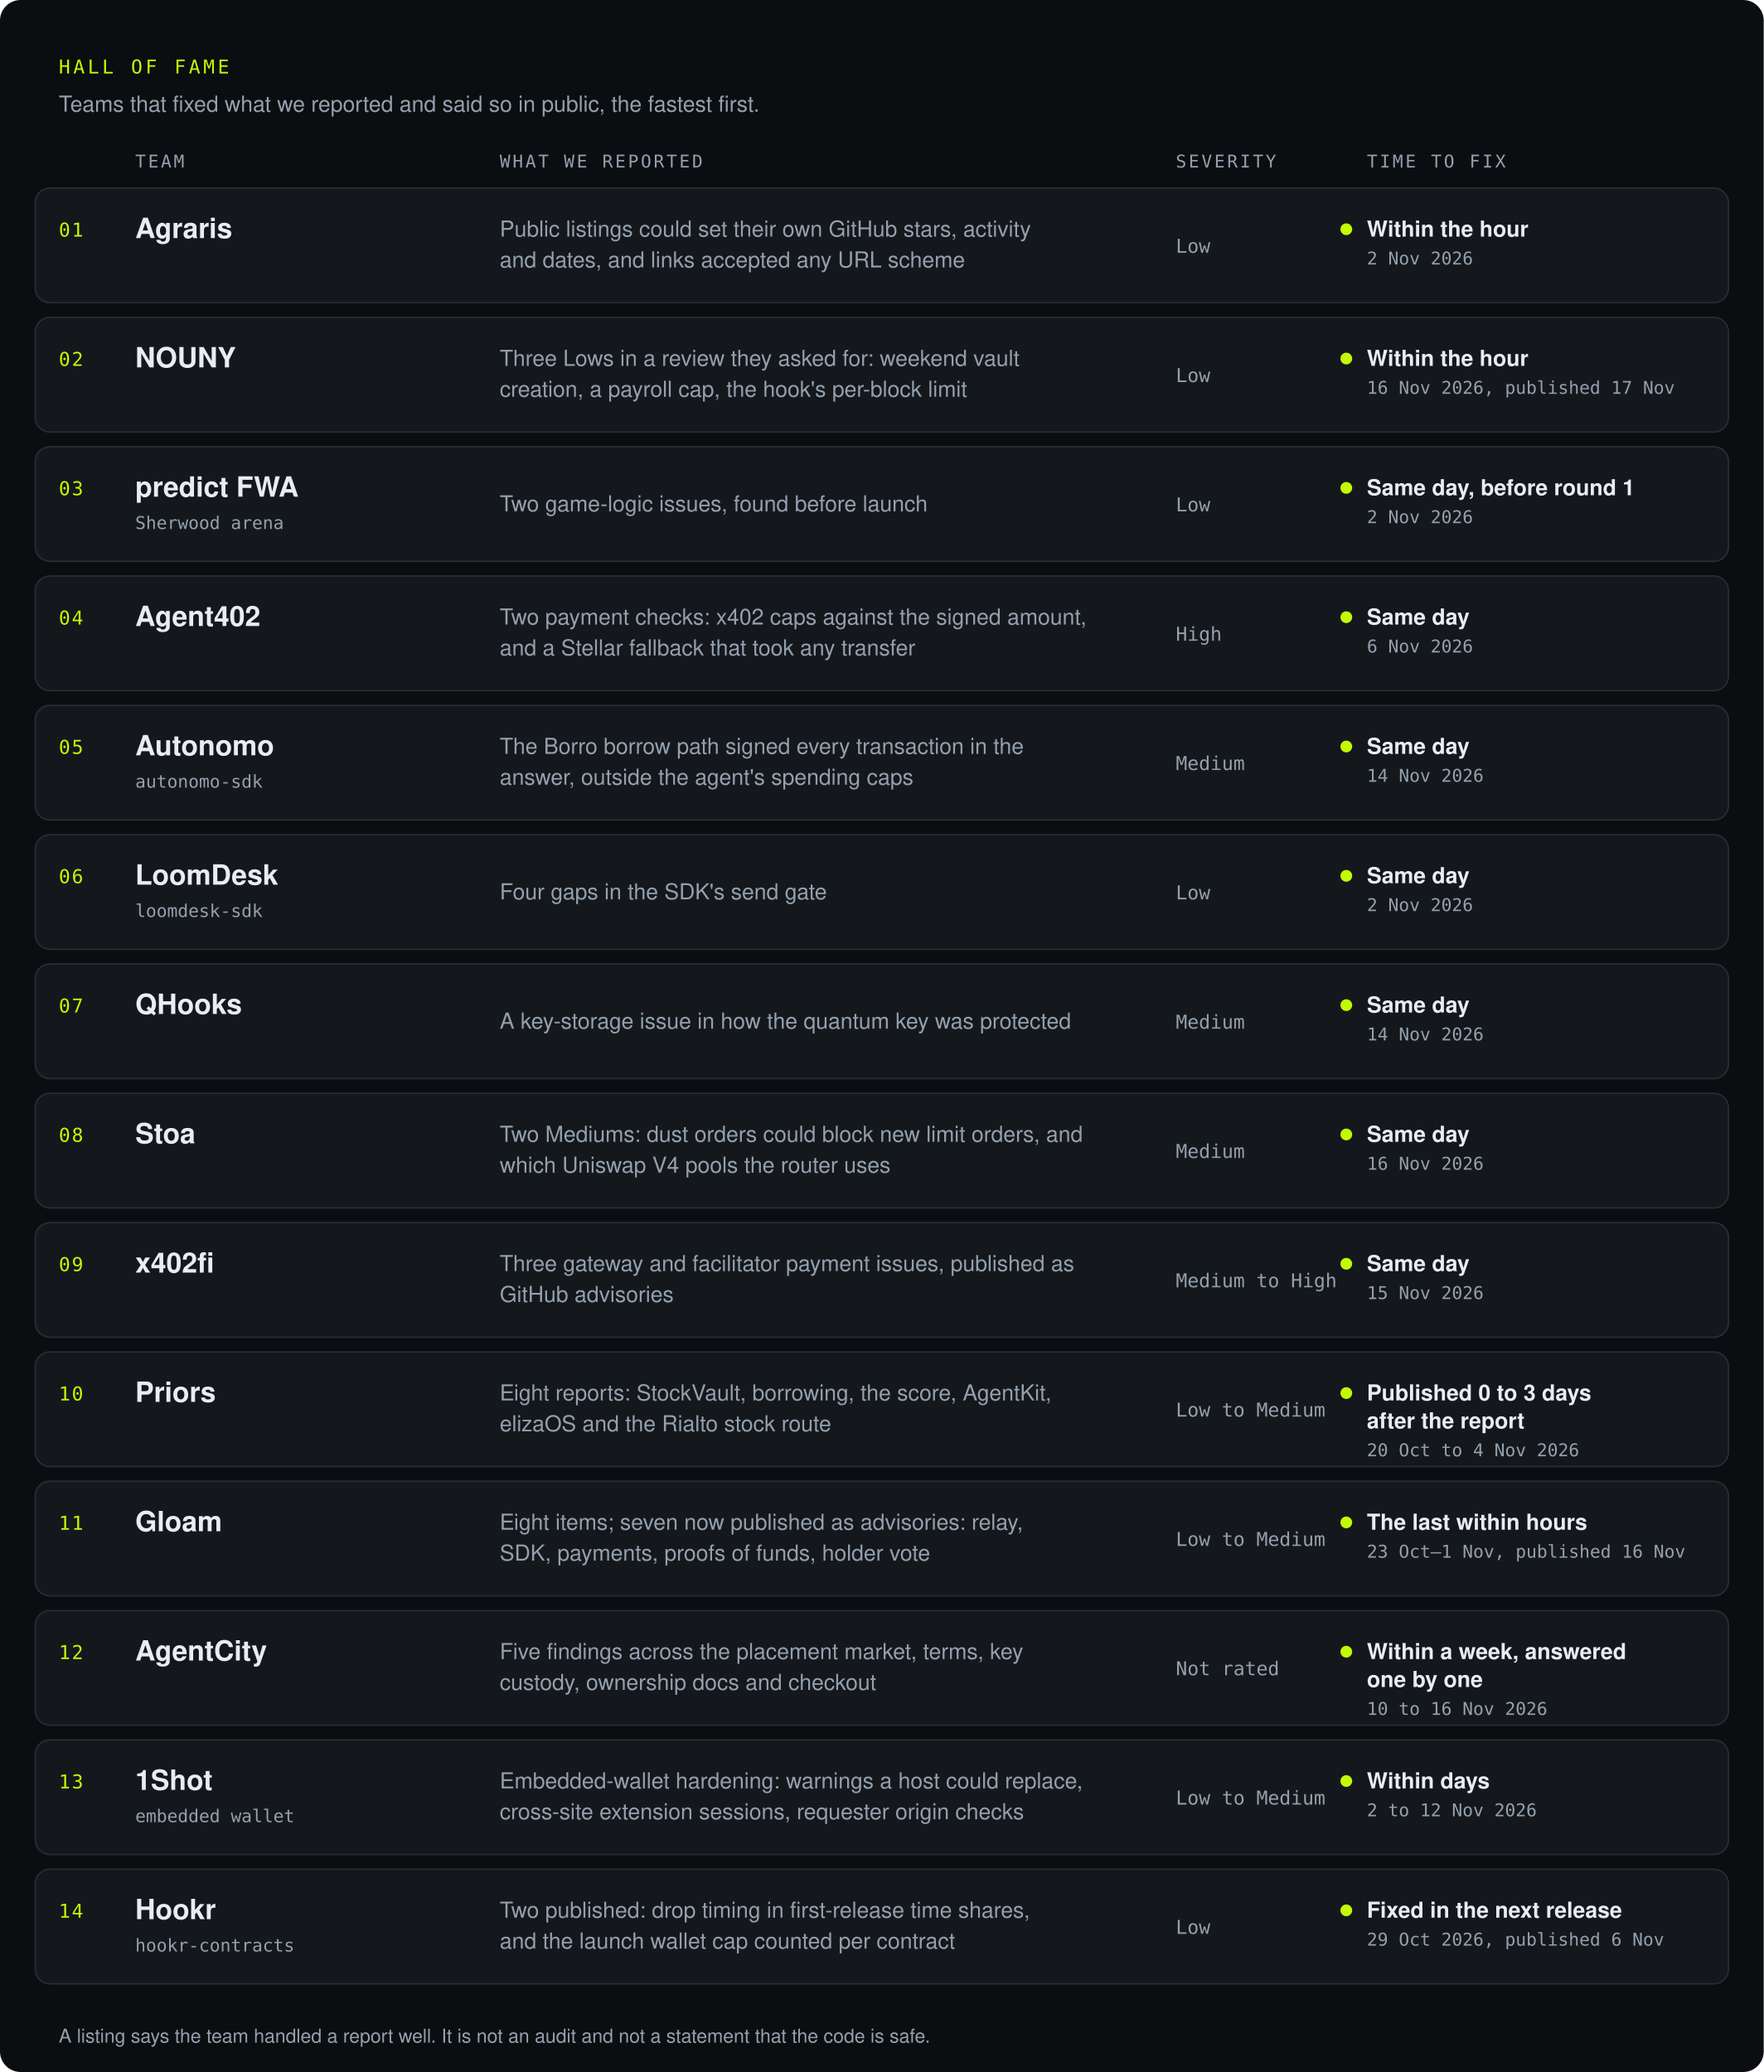
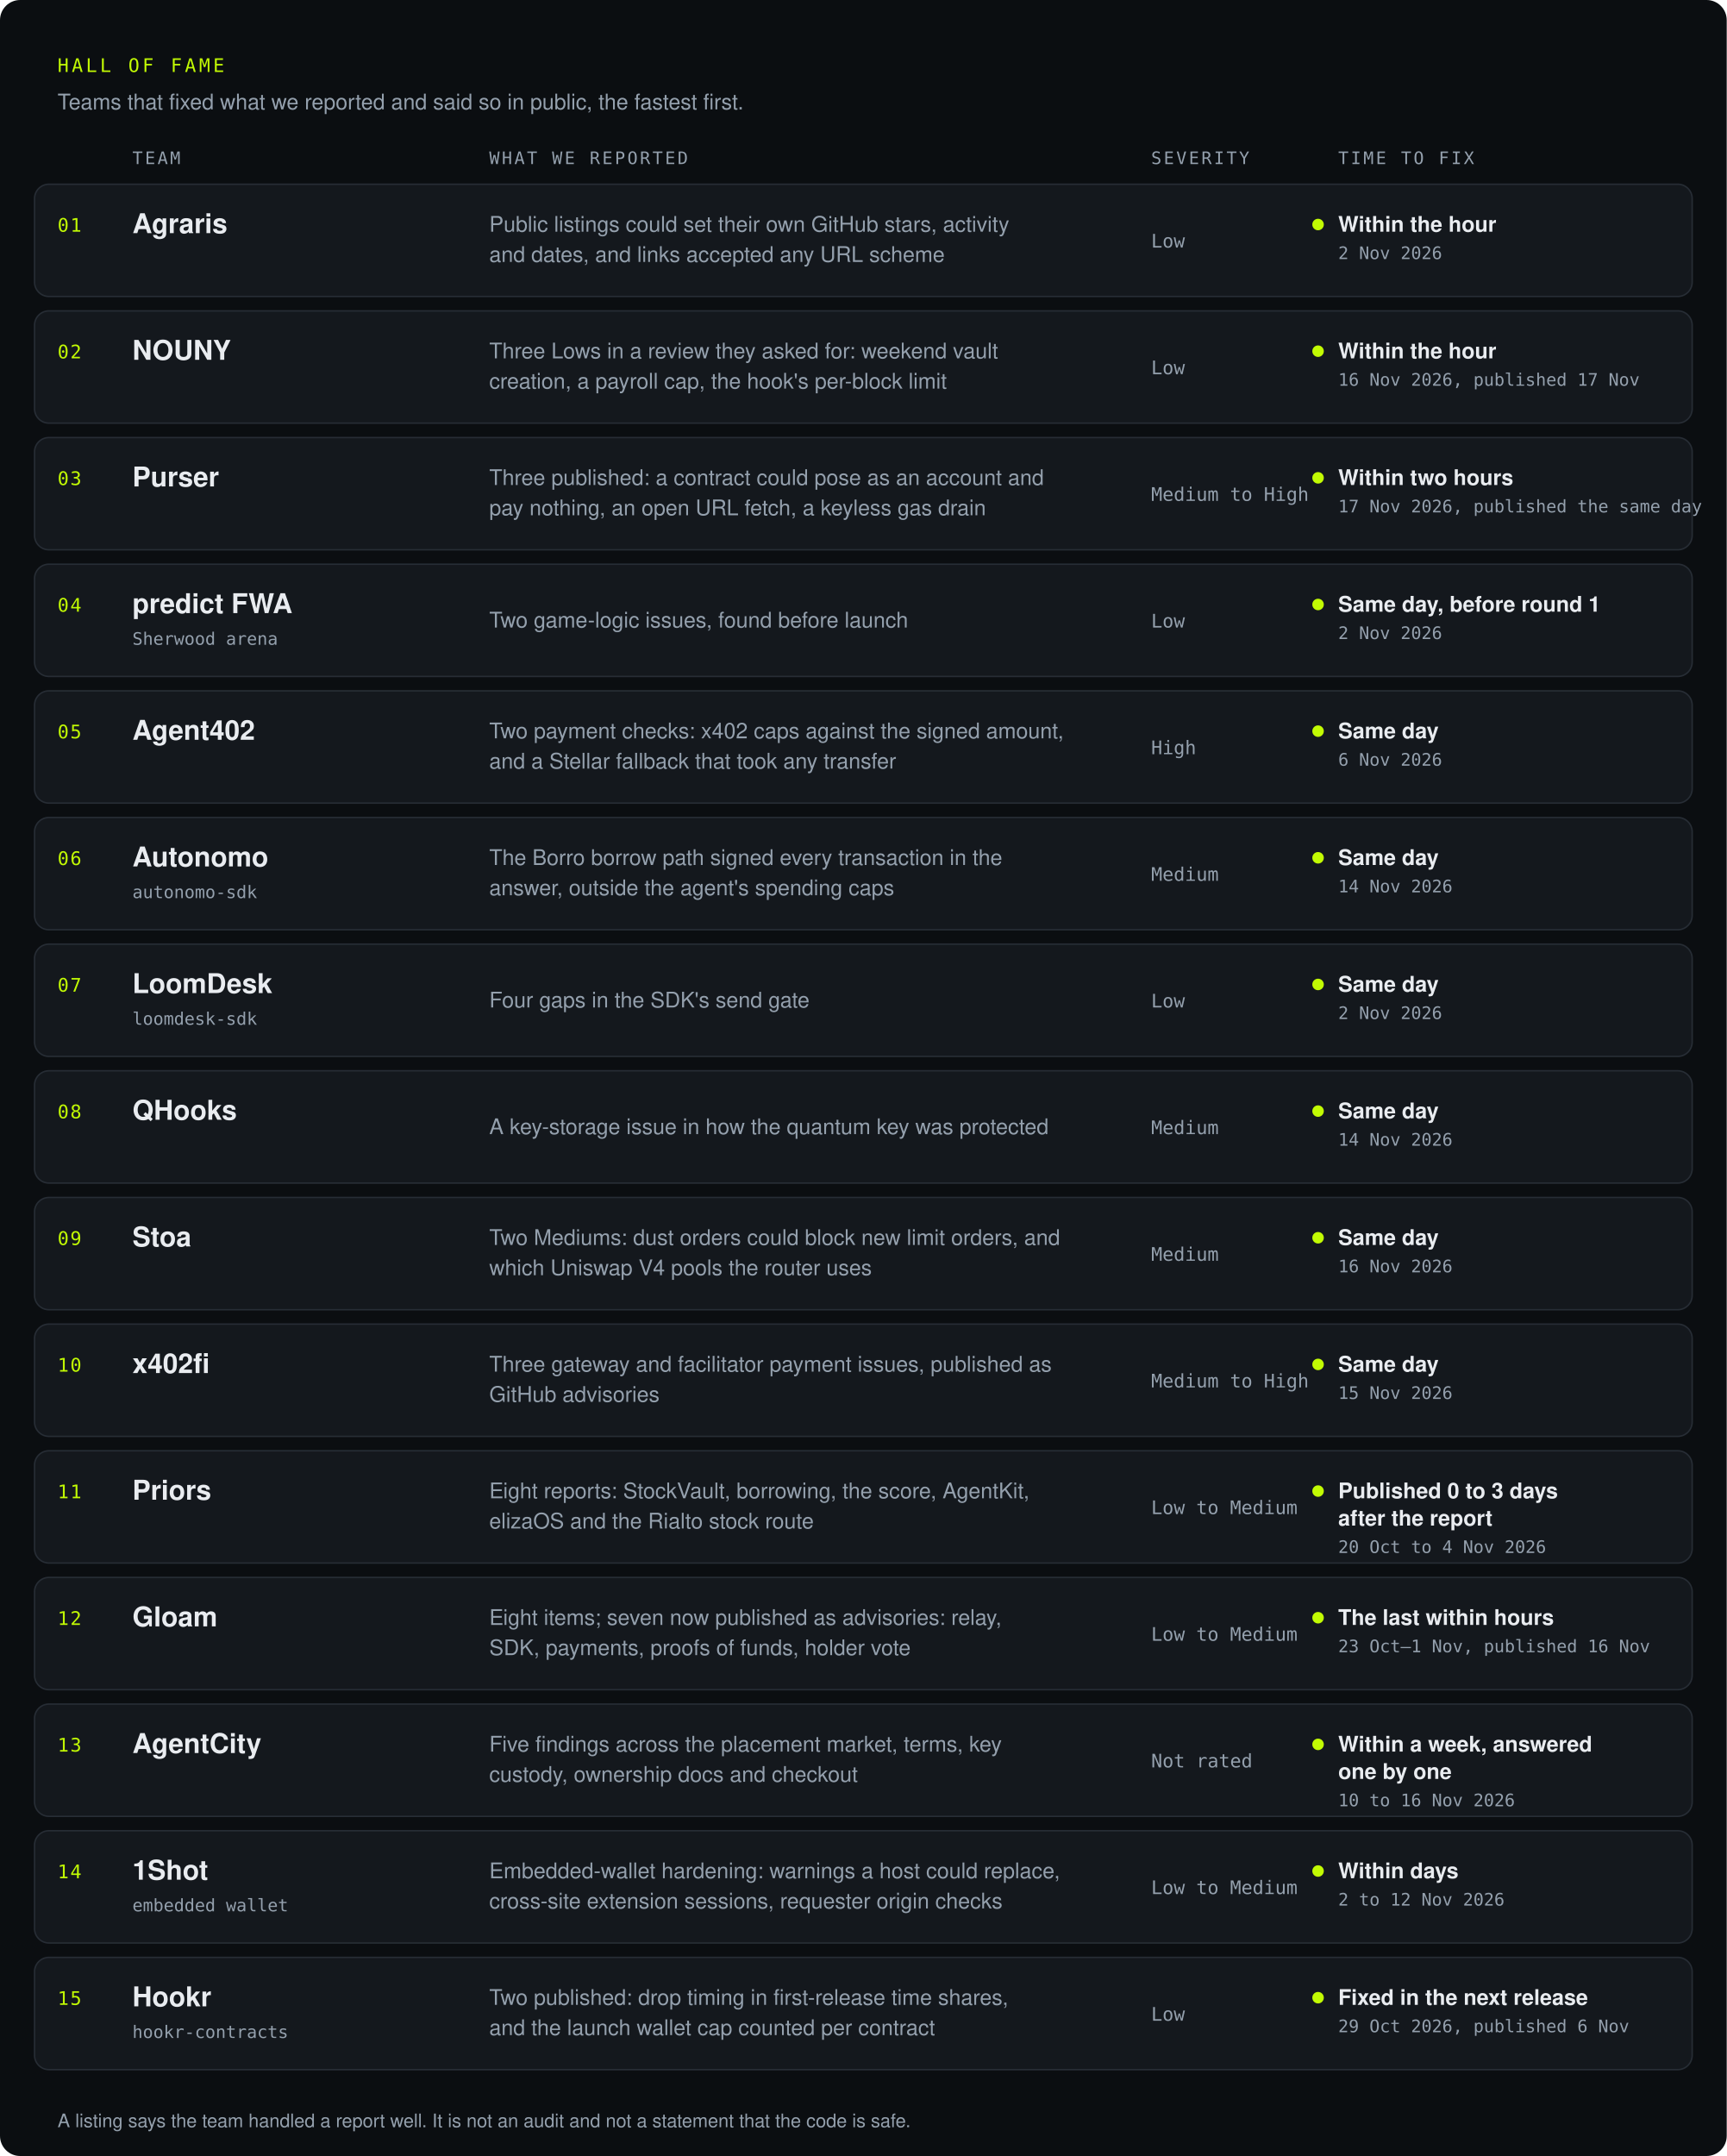
- <svg xmlns="http://www.w3.org/2000/svg" width="1200" height="1410" viewBox="0 0 1200 1410" role="img" aria-label="Hall of fame: Agraris, within the hour; NOUNY, within the hour; predict FWA, same day, before round 1; Agent402, same day; Autonomo, same day; LoomDesk, same day; QHooks, same day; Stoa, same day; x402fi, same day; Priors, published 0 to 3 days after the report; Gloam, the last within hours; AgentCity, within a week, answered one by one; 1Shot, within days; Hookr, fixed in the next release">
+ <svg xmlns="http://www.w3.org/2000/svg" width="1200" height="1498" viewBox="0 0 1200 1498" role="img" aria-label="Hall of fame: Agraris, within the hour; NOUNY, within the hour; Purser, within two hours; predict FWA, same day, before round 1; Agent402, same day; Autonomo, same day; LoomDesk, same day; QHooks, same day; Stoa, same day; x402fi, same day; Priors, published 0 to 3 days after the report; Gloam, the last within hours; AgentCity, within a week, answered one by one; 1Shot, within days; Hookr, fixed in the next release">
  <style>.p{animation:pulse 3.5s ease-in-out infinite}@keyframes pulse{50%{opacity:.35}}@media (prefers-reduced-motion: reduce){*{animation:none!important}}</style>
-   <rect width="1200" height="1410" rx="14" fill="#0B0E11" />
+   <rect width="1200" height="1498" rx="14" fill="#0B0E11" />
  <text x="40" y="50" font-family="ui-monospace,SFMono-Regular,'SF Mono',Menlo,Consolas,monospace" font-size="13" letter-spacing="2" fill="#C2FB03">HALL OF FAME</text>
  <text x="40" y="76" font-family="-apple-system,BlinkMacSystemFont,'Segoe UI',Helvetica,Arial,sans-serif" font-size="15" fill="#94A0AD">Teams that fixed what we reported and said so in public, the fastest first.</text>
  <text x="92" y="114" font-family="ui-monospace,SFMono-Regular,'SF Mono',Menlo,Consolas,monospace" font-size="12" letter-spacing="1.5" fill="#94A0AD">TEAM</text>
  <text x="340" y="114" font-family="ui-monospace,SFMono-Regular,'SF Mono',Menlo,Consolas,monospace" font-size="12" letter-spacing="1.5" fill="#94A0AD">WHAT WE REPORTED</text>
  <text x="800" y="114" font-family="ui-monospace,SFMono-Regular,'SF Mono',Menlo,Consolas,monospace" font-size="12" letter-spacing="1.5" fill="#94A0AD">SEVERITY</text>
  <text x="930" y="114" font-family="ui-monospace,SFMono-Regular,'SF Mono',Menlo,Consolas,monospace" font-size="12" letter-spacing="1.5" fill="#94A0AD">TIME TO FIX</text>
  <g>
    <rect x="24" y="128" width="1152" height="78" rx="10" fill="#14181D" stroke="#272D35" />
    <text x="40" y="161" font-family="ui-monospace,SFMono-Regular,'SF Mono',Menlo,Consolas,monospace" font-size="13" letter-spacing="1" fill="#C2FB03">01</text>
    <text x="92" y="162" font-family="-apple-system,BlinkMacSystemFont,'Segoe UI',Helvetica,Arial,sans-serif" font-size="19" font-weight="700" fill="#E9ECF0">Agraris</text>
    <text x="340" y="161" text-anchor="start" font-family="-apple-system,BlinkMacSystemFont,'Segoe UI',Helvetica,Arial,sans-serif" font-size="15" font-weight="400" fill="#94A0AD">Public listings could set their own GitHub stars, activity</text>
    <text x="340" y="182" text-anchor="start" font-family="-apple-system,BlinkMacSystemFont,'Segoe UI',Helvetica,Arial,sans-serif" font-size="15" font-weight="400" fill="#94A0AD">and dates, and links accepted any URL scheme</text>
    <text x="800" y="172" font-family="ui-monospace,SFMono-Regular,'SF Mono',Menlo,Consolas,monospace" font-size="13" fill="#94A0AD">Low</text>
    <circle class="p" style="animation-delay:-0.0s" cx="916" cy="156" r="4" fill="#C2FB03" />
    <text x="930" y="161" text-anchor="start" font-family="-apple-system,BlinkMacSystemFont,'Segoe UI',Helvetica,Arial,sans-serif" font-size="15" font-weight="600" fill="#E9ECF0">Within the hour</text>
    <text x="930" y="180" font-family="ui-monospace,SFMono-Regular,'SF Mono',Menlo,Consolas,monospace" font-size="12" fill="#94A0AD">2 Nov 2026</text>
  </g>
  <g>
    <rect x="24" y="216" width="1152" height="78" rx="10" fill="#14181D" stroke="#272D35" />
    <text x="40" y="249" font-family="ui-monospace,SFMono-Regular,'SF Mono',Menlo,Consolas,monospace" font-size="13" letter-spacing="1" fill="#C2FB03">02</text>
    <text x="92" y="250" font-family="-apple-system,BlinkMacSystemFont,'Segoe UI',Helvetica,Arial,sans-serif" font-size="19" font-weight="700" fill="#E9ECF0">NOUNY</text>
    <text x="340" y="249" text-anchor="start" font-family="-apple-system,BlinkMacSystemFont,'Segoe UI',Helvetica,Arial,sans-serif" font-size="15" font-weight="400" fill="#94A0AD">Three Lows in a review they asked for: weekend vault</text>
    <text x="340" y="270" text-anchor="start" font-family="-apple-system,BlinkMacSystemFont,'Segoe UI',Helvetica,Arial,sans-serif" font-size="15" font-weight="400" fill="#94A0AD">creation, a payroll cap, the hook's per-block limit</text>
    <text x="800" y="260" font-family="ui-monospace,SFMono-Regular,'SF Mono',Menlo,Consolas,monospace" font-size="13" fill="#94A0AD">Low</text>
    <circle class="p" style="animation-delay:-0.7s" cx="916" cy="244" r="4" fill="#C2FB03" />
    <text x="930" y="249" text-anchor="start" font-family="-apple-system,BlinkMacSystemFont,'Segoe UI',Helvetica,Arial,sans-serif" font-size="15" font-weight="600" fill="#E9ECF0">Within the hour</text>
    <text x="930" y="268" font-family="ui-monospace,SFMono-Regular,'SF Mono',Menlo,Consolas,monospace" font-size="12" fill="#94A0AD">16 Nov 2026, published 17 Nov</text>
  </g>
  <g>
    <rect x="24" y="304" width="1152" height="78" rx="10" fill="#14181D" stroke="#272D35" />
    <text x="40" y="337" font-family="ui-monospace,SFMono-Regular,'SF Mono',Menlo,Consolas,monospace" font-size="13" letter-spacing="1" fill="#C2FB03">03</text>
-     <text x="92" y="338" font-family="-apple-system,BlinkMacSystemFont,'Segoe UI',Helvetica,Arial,sans-serif" font-size="19" font-weight="700" fill="#E9ECF0">predict FWA</text>
-     <text x="92" y="360" font-family="ui-monospace,SFMono-Regular,'SF Mono',Menlo,Consolas,monospace" font-size="12" fill="#94A0AD">Sherwood arena</text>
-     <text x="340" y="348" text-anchor="start" font-family="-apple-system,BlinkMacSystemFont,'Segoe UI',Helvetica,Arial,sans-serif" font-size="15" font-weight="400" fill="#94A0AD">Two game-logic issues, found before launch</text>
-     <text x="800" y="348" font-family="ui-monospace,SFMono-Regular,'SF Mono',Menlo,Consolas,monospace" font-size="13" fill="#94A0AD">Low</text>
+     <text x="92" y="338" font-family="-apple-system,BlinkMacSystemFont,'Segoe UI',Helvetica,Arial,sans-serif" font-size="19" font-weight="700" fill="#E9ECF0">Purser</text>
+     <text x="340" y="337" text-anchor="start" font-family="-apple-system,BlinkMacSystemFont,'Segoe UI',Helvetica,Arial,sans-serif" font-size="15" font-weight="400" fill="#94A0AD">Three published: a contract could pose as an account and</text>
+     <text x="340" y="358" text-anchor="start" font-family="-apple-system,BlinkMacSystemFont,'Segoe UI',Helvetica,Arial,sans-serif" font-size="15" font-weight="400" fill="#94A0AD">pay nothing, an open URL fetch, a keyless gas drain</text>
+     <text x="800" y="348" font-family="ui-monospace,SFMono-Regular,'SF Mono',Menlo,Consolas,monospace" font-size="13" fill="#94A0AD">Medium to High</text>
    <circle class="p" style="animation-delay:-1.4s" cx="916" cy="332" r="4" fill="#C2FB03" />
-     <text x="930" y="337" text-anchor="start" font-family="-apple-system,BlinkMacSystemFont,'Segoe UI',Helvetica,Arial,sans-serif" font-size="15" font-weight="600" fill="#E9ECF0">Same day, before round 1</text>
-     <text x="930" y="356" font-family="ui-monospace,SFMono-Regular,'SF Mono',Menlo,Consolas,monospace" font-size="12" fill="#94A0AD">2 Nov 2026</text>
+     <text x="930" y="337" text-anchor="start" font-family="-apple-system,BlinkMacSystemFont,'Segoe UI',Helvetica,Arial,sans-serif" font-size="15" font-weight="600" fill="#E9ECF0">Within two hours</text>
+     <text x="930" y="356" font-family="ui-monospace,SFMono-Regular,'SF Mono',Menlo,Consolas,monospace" font-size="12" fill="#94A0AD">17 Nov 2026, published the same day</text>
  </g>
  <g>
    <rect x="24" y="392" width="1152" height="78" rx="10" fill="#14181D" stroke="#272D35" />
    <text x="40" y="425" font-family="ui-monospace,SFMono-Regular,'SF Mono',Menlo,Consolas,monospace" font-size="13" letter-spacing="1" fill="#C2FB03">04</text>
-     <text x="92" y="426" font-family="-apple-system,BlinkMacSystemFont,'Segoe UI',Helvetica,Arial,sans-serif" font-size="19" font-weight="700" fill="#E9ECF0">Agent402</text>
-     <text x="340" y="425" text-anchor="start" font-family="-apple-system,BlinkMacSystemFont,'Segoe UI',Helvetica,Arial,sans-serif" font-size="15" font-weight="400" fill="#94A0AD">Two payment checks: x402 caps against the signed amount,</text>
-     <text x="340" y="446" text-anchor="start" font-family="-apple-system,BlinkMacSystemFont,'Segoe UI',Helvetica,Arial,sans-serif" font-size="15" font-weight="400" fill="#94A0AD">and a Stellar fallback that took any transfer</text>
-     <text x="800" y="436" font-family="ui-monospace,SFMono-Regular,'SF Mono',Menlo,Consolas,monospace" font-size="13" fill="#94A0AD">High</text>
+     <text x="92" y="426" font-family="-apple-system,BlinkMacSystemFont,'Segoe UI',Helvetica,Arial,sans-serif" font-size="19" font-weight="700" fill="#E9ECF0">predict FWA</text>
+     <text x="92" y="448" font-family="ui-monospace,SFMono-Regular,'SF Mono',Menlo,Consolas,monospace" font-size="12" fill="#94A0AD">Sherwood arena</text>
+     <text x="340" y="436" text-anchor="start" font-family="-apple-system,BlinkMacSystemFont,'Segoe UI',Helvetica,Arial,sans-serif" font-size="15" font-weight="400" fill="#94A0AD">Two game-logic issues, found before launch</text>
+     <text x="800" y="436" font-family="ui-monospace,SFMono-Regular,'SF Mono',Menlo,Consolas,monospace" font-size="13" fill="#94A0AD">Low</text>
    <circle class="p" style="animation-delay:-2.1s" cx="916" cy="420" r="4" fill="#C2FB03" />
-     <text x="930" y="425" text-anchor="start" font-family="-apple-system,BlinkMacSystemFont,'Segoe UI',Helvetica,Arial,sans-serif" font-size="15" font-weight="600" fill="#E9ECF0">Same day</text>
-     <text x="930" y="444" font-family="ui-monospace,SFMono-Regular,'SF Mono',Menlo,Consolas,monospace" font-size="12" fill="#94A0AD">6 Nov 2026</text>
+     <text x="930" y="425" text-anchor="start" font-family="-apple-system,BlinkMacSystemFont,'Segoe UI',Helvetica,Arial,sans-serif" font-size="15" font-weight="600" fill="#E9ECF0">Same day, before round 1</text>
+     <text x="930" y="444" font-family="ui-monospace,SFMono-Regular,'SF Mono',Menlo,Consolas,monospace" font-size="12" fill="#94A0AD">2 Nov 2026</text>
  </g>
  <g>
    <rect x="24" y="480" width="1152" height="78" rx="10" fill="#14181D" stroke="#272D35" />
    <text x="40" y="513" font-family="ui-monospace,SFMono-Regular,'SF Mono',Menlo,Consolas,monospace" font-size="13" letter-spacing="1" fill="#C2FB03">05</text>
-     <text x="92" y="514" font-family="-apple-system,BlinkMacSystemFont,'Segoe UI',Helvetica,Arial,sans-serif" font-size="19" font-weight="700" fill="#E9ECF0">Autonomo</text>
-     <text x="92" y="536" font-family="ui-monospace,SFMono-Regular,'SF Mono',Menlo,Consolas,monospace" font-size="12" fill="#94A0AD">autonomo-sdk</text>
-     <text x="340" y="513" text-anchor="start" font-family="-apple-system,BlinkMacSystemFont,'Segoe UI',Helvetica,Arial,sans-serif" font-size="15" font-weight="400" fill="#94A0AD">The Borro borrow path signed every transaction in the</text>
-     <text x="340" y="534" text-anchor="start" font-family="-apple-system,BlinkMacSystemFont,'Segoe UI',Helvetica,Arial,sans-serif" font-size="15" font-weight="400" fill="#94A0AD">answer, outside the agent's spending caps</text>
-     <text x="800" y="524" font-family="ui-monospace,SFMono-Regular,'SF Mono',Menlo,Consolas,monospace" font-size="13" fill="#94A0AD">Medium</text>
+     <text x="92" y="514" font-family="-apple-system,BlinkMacSystemFont,'Segoe UI',Helvetica,Arial,sans-serif" font-size="19" font-weight="700" fill="#E9ECF0">Agent402</text>
+     <text x="340" y="513" text-anchor="start" font-family="-apple-system,BlinkMacSystemFont,'Segoe UI',Helvetica,Arial,sans-serif" font-size="15" font-weight="400" fill="#94A0AD">Two payment checks: x402 caps against the signed amount,</text>
+     <text x="340" y="534" text-anchor="start" font-family="-apple-system,BlinkMacSystemFont,'Segoe UI',Helvetica,Arial,sans-serif" font-size="15" font-weight="400" fill="#94A0AD">and a Stellar fallback that took any transfer</text>
+     <text x="800" y="524" font-family="ui-monospace,SFMono-Regular,'SF Mono',Menlo,Consolas,monospace" font-size="13" fill="#94A0AD">High</text>
    <circle class="p" style="animation-delay:-2.8s" cx="916" cy="508" r="4" fill="#C2FB03" />
    <text x="930" y="513" text-anchor="start" font-family="-apple-system,BlinkMacSystemFont,'Segoe UI',Helvetica,Arial,sans-serif" font-size="15" font-weight="600" fill="#E9ECF0">Same day</text>
-     <text x="930" y="532" font-family="ui-monospace,SFMono-Regular,'SF Mono',Menlo,Consolas,monospace" font-size="12" fill="#94A0AD">14 Nov 2026</text>
+     <text x="930" y="532" font-family="ui-monospace,SFMono-Regular,'SF Mono',Menlo,Consolas,monospace" font-size="12" fill="#94A0AD">6 Nov 2026</text>
  </g>
  <g>
    <rect x="24" y="568" width="1152" height="78" rx="10" fill="#14181D" stroke="#272D35" />
    <text x="40" y="601" font-family="ui-monospace,SFMono-Regular,'SF Mono',Menlo,Consolas,monospace" font-size="13" letter-spacing="1" fill="#C2FB03">06</text>
-     <text x="92" y="602" font-family="-apple-system,BlinkMacSystemFont,'Segoe UI',Helvetica,Arial,sans-serif" font-size="19" font-weight="700" fill="#E9ECF0">LoomDesk</text>
-     <text x="92" y="624" font-family="ui-monospace,SFMono-Regular,'SF Mono',Menlo,Consolas,monospace" font-size="12" fill="#94A0AD">loomdesk-sdk</text>
-     <text x="340" y="612" text-anchor="start" font-family="-apple-system,BlinkMacSystemFont,'Segoe UI',Helvetica,Arial,sans-serif" font-size="15" font-weight="400" fill="#94A0AD">Four gaps in the SDK's send gate</text>
-     <text x="800" y="612" font-family="ui-monospace,SFMono-Regular,'SF Mono',Menlo,Consolas,monospace" font-size="13" fill="#94A0AD">Low</text>
+     <text x="92" y="602" font-family="-apple-system,BlinkMacSystemFont,'Segoe UI',Helvetica,Arial,sans-serif" font-size="19" font-weight="700" fill="#E9ECF0">Autonomo</text>
+     <text x="92" y="624" font-family="ui-monospace,SFMono-Regular,'SF Mono',Menlo,Consolas,monospace" font-size="12" fill="#94A0AD">autonomo-sdk</text>
+     <text x="340" y="601" text-anchor="start" font-family="-apple-system,BlinkMacSystemFont,'Segoe UI',Helvetica,Arial,sans-serif" font-size="15" font-weight="400" fill="#94A0AD">The Borro borrow path signed every transaction in the</text>
+     <text x="340" y="622" text-anchor="start" font-family="-apple-system,BlinkMacSystemFont,'Segoe UI',Helvetica,Arial,sans-serif" font-size="15" font-weight="400" fill="#94A0AD">answer, outside the agent's spending caps</text>
+     <text x="800" y="612" font-family="ui-monospace,SFMono-Regular,'SF Mono',Menlo,Consolas,monospace" font-size="13" fill="#94A0AD">Medium</text>
    <circle class="p" style="animation-delay:-3.5s" cx="916" cy="596" r="4" fill="#C2FB03" />
    <text x="930" y="601" text-anchor="start" font-family="-apple-system,BlinkMacSystemFont,'Segoe UI',Helvetica,Arial,sans-serif" font-size="15" font-weight="600" fill="#E9ECF0">Same day</text>
-     <text x="930" y="620" font-family="ui-monospace,SFMono-Regular,'SF Mono',Menlo,Consolas,monospace" font-size="12" fill="#94A0AD">2 Nov 2026</text>
+     <text x="930" y="620" font-family="ui-monospace,SFMono-Regular,'SF Mono',Menlo,Consolas,monospace" font-size="12" fill="#94A0AD">14 Nov 2026</text>
  </g>
  <g>
    <rect x="24" y="656" width="1152" height="78" rx="10" fill="#14181D" stroke="#272D35" />
    <text x="40" y="689" font-family="ui-monospace,SFMono-Regular,'SF Mono',Menlo,Consolas,monospace" font-size="13" letter-spacing="1" fill="#C2FB03">07</text>
-     <text x="92" y="690" font-family="-apple-system,BlinkMacSystemFont,'Segoe UI',Helvetica,Arial,sans-serif" font-size="19" font-weight="700" fill="#E9ECF0">QHooks</text>
-     <text x="340" y="700" text-anchor="start" font-family="-apple-system,BlinkMacSystemFont,'Segoe UI',Helvetica,Arial,sans-serif" font-size="15" font-weight="400" fill="#94A0AD">A key-storage issue in how the quantum key was protected</text>
-     <text x="800" y="700" font-family="ui-monospace,SFMono-Regular,'SF Mono',Menlo,Consolas,monospace" font-size="13" fill="#94A0AD">Medium</text>
+     <text x="92" y="690" font-family="-apple-system,BlinkMacSystemFont,'Segoe UI',Helvetica,Arial,sans-serif" font-size="19" font-weight="700" fill="#E9ECF0">LoomDesk</text>
+     <text x="92" y="712" font-family="ui-monospace,SFMono-Regular,'SF Mono',Menlo,Consolas,monospace" font-size="12" fill="#94A0AD">loomdesk-sdk</text>
+     <text x="340" y="700" text-anchor="start" font-family="-apple-system,BlinkMacSystemFont,'Segoe UI',Helvetica,Arial,sans-serif" font-size="15" font-weight="400" fill="#94A0AD">Four gaps in the SDK's send gate</text>
+     <text x="800" y="700" font-family="ui-monospace,SFMono-Regular,'SF Mono',Menlo,Consolas,monospace" font-size="13" fill="#94A0AD">Low</text>
    <circle class="p" style="animation-delay:-4.2s" cx="916" cy="684" r="4" fill="#C2FB03" />
    <text x="930" y="689" text-anchor="start" font-family="-apple-system,BlinkMacSystemFont,'Segoe UI',Helvetica,Arial,sans-serif" font-size="15" font-weight="600" fill="#E9ECF0">Same day</text>
-     <text x="930" y="708" font-family="ui-monospace,SFMono-Regular,'SF Mono',Menlo,Consolas,monospace" font-size="12" fill="#94A0AD">14 Nov 2026</text>
+     <text x="930" y="708" font-family="ui-monospace,SFMono-Regular,'SF Mono',Menlo,Consolas,monospace" font-size="12" fill="#94A0AD">2 Nov 2026</text>
  </g>
  <g>
    <rect x="24" y="744" width="1152" height="78" rx="10" fill="#14181D" stroke="#272D35" />
    <text x="40" y="777" font-family="ui-monospace,SFMono-Regular,'SF Mono',Menlo,Consolas,monospace" font-size="13" letter-spacing="1" fill="#C2FB03">08</text>
-     <text x="92" y="778" font-family="-apple-system,BlinkMacSystemFont,'Segoe UI',Helvetica,Arial,sans-serif" font-size="19" font-weight="700" fill="#E9ECF0">Stoa</text>
-     <text x="340" y="777" text-anchor="start" font-family="-apple-system,BlinkMacSystemFont,'Segoe UI',Helvetica,Arial,sans-serif" font-size="15" font-weight="400" fill="#94A0AD">Two Mediums: dust orders could block new limit orders, and</text>
-     <text x="340" y="798" text-anchor="start" font-family="-apple-system,BlinkMacSystemFont,'Segoe UI',Helvetica,Arial,sans-serif" font-size="15" font-weight="400" fill="#94A0AD">which Uniswap V4 pools the router uses</text>
+     <text x="92" y="778" font-family="-apple-system,BlinkMacSystemFont,'Segoe UI',Helvetica,Arial,sans-serif" font-size="19" font-weight="700" fill="#E9ECF0">QHooks</text>
+     <text x="340" y="788" text-anchor="start" font-family="-apple-system,BlinkMacSystemFont,'Segoe UI',Helvetica,Arial,sans-serif" font-size="15" font-weight="400" fill="#94A0AD">A key-storage issue in how the quantum key was protected</text>
    <text x="800" y="788" font-family="ui-monospace,SFMono-Regular,'SF Mono',Menlo,Consolas,monospace" font-size="13" fill="#94A0AD">Medium</text>
    <circle class="p" style="animation-delay:-4.9s" cx="916" cy="772" r="4" fill="#C2FB03" />
    <text x="930" y="777" text-anchor="start" font-family="-apple-system,BlinkMacSystemFont,'Segoe UI',Helvetica,Arial,sans-serif" font-size="15" font-weight="600" fill="#E9ECF0">Same day</text>
-     <text x="930" y="796" font-family="ui-monospace,SFMono-Regular,'SF Mono',Menlo,Consolas,monospace" font-size="12" fill="#94A0AD">16 Nov 2026</text>
+     <text x="930" y="796" font-family="ui-monospace,SFMono-Regular,'SF Mono',Menlo,Consolas,monospace" font-size="12" fill="#94A0AD">14 Nov 2026</text>
  </g>
  <g>
    <rect x="24" y="832" width="1152" height="78" rx="10" fill="#14181D" stroke="#272D35" />
    <text x="40" y="865" font-family="ui-monospace,SFMono-Regular,'SF Mono',Menlo,Consolas,monospace" font-size="13" letter-spacing="1" fill="#C2FB03">09</text>
-     <text x="92" y="866" font-family="-apple-system,BlinkMacSystemFont,'Segoe UI',Helvetica,Arial,sans-serif" font-size="19" font-weight="700" fill="#E9ECF0">x402fi</text>
-     <text x="340" y="865" text-anchor="start" font-family="-apple-system,BlinkMacSystemFont,'Segoe UI',Helvetica,Arial,sans-serif" font-size="15" font-weight="400" fill="#94A0AD">Three gateway and facilitator payment issues, published as</text>
-     <text x="340" y="886" text-anchor="start" font-family="-apple-system,BlinkMacSystemFont,'Segoe UI',Helvetica,Arial,sans-serif" font-size="15" font-weight="400" fill="#94A0AD">GitHub advisories</text>
-     <text x="800" y="876" font-family="ui-monospace,SFMono-Regular,'SF Mono',Menlo,Consolas,monospace" font-size="13" fill="#94A0AD">Medium to High</text>
+     <text x="92" y="866" font-family="-apple-system,BlinkMacSystemFont,'Segoe UI',Helvetica,Arial,sans-serif" font-size="19" font-weight="700" fill="#E9ECF0">Stoa</text>
+     <text x="340" y="865" text-anchor="start" font-family="-apple-system,BlinkMacSystemFont,'Segoe UI',Helvetica,Arial,sans-serif" font-size="15" font-weight="400" fill="#94A0AD">Two Mediums: dust orders could block new limit orders, and</text>
+     <text x="340" y="886" text-anchor="start" font-family="-apple-system,BlinkMacSystemFont,'Segoe UI',Helvetica,Arial,sans-serif" font-size="15" font-weight="400" fill="#94A0AD">which Uniswap V4 pools the router uses</text>
+     <text x="800" y="876" font-family="ui-monospace,SFMono-Regular,'SF Mono',Menlo,Consolas,monospace" font-size="13" fill="#94A0AD">Medium</text>
    <circle class="p" style="animation-delay:-5.6s" cx="916" cy="860" r="4" fill="#C2FB03" />
    <text x="930" y="865" text-anchor="start" font-family="-apple-system,BlinkMacSystemFont,'Segoe UI',Helvetica,Arial,sans-serif" font-size="15" font-weight="600" fill="#E9ECF0">Same day</text>
-     <text x="930" y="884" font-family="ui-monospace,SFMono-Regular,'SF Mono',Menlo,Consolas,monospace" font-size="12" fill="#94A0AD">15 Nov 2026</text>
+     <text x="930" y="884" font-family="ui-monospace,SFMono-Regular,'SF Mono',Menlo,Consolas,monospace" font-size="12" fill="#94A0AD">16 Nov 2026</text>
  </g>
  <g>
    <rect x="24" y="920" width="1152" height="78" rx="10" fill="#14181D" stroke="#272D35" />
    <text x="40" y="953" font-family="ui-monospace,SFMono-Regular,'SF Mono',Menlo,Consolas,monospace" font-size="13" letter-spacing="1" fill="#C2FB03">10</text>
-     <text x="92" y="954" font-family="-apple-system,BlinkMacSystemFont,'Segoe UI',Helvetica,Arial,sans-serif" font-size="19" font-weight="700" fill="#E9ECF0">Priors</text>
-     <text x="340" y="953" text-anchor="start" font-family="-apple-system,BlinkMacSystemFont,'Segoe UI',Helvetica,Arial,sans-serif" font-size="15" font-weight="400" fill="#94A0AD">Eight reports: StockVault, borrowing, the score, AgentKit,</text>
-     <text x="340" y="974" text-anchor="start" font-family="-apple-system,BlinkMacSystemFont,'Segoe UI',Helvetica,Arial,sans-serif" font-size="15" font-weight="400" fill="#94A0AD">elizaOS and the Rialto stock route</text>
-     <text x="800" y="964" font-family="ui-monospace,SFMono-Regular,'SF Mono',Menlo,Consolas,monospace" font-size="13" fill="#94A0AD">Low to Medium</text>
+     <text x="92" y="954" font-family="-apple-system,BlinkMacSystemFont,'Segoe UI',Helvetica,Arial,sans-serif" font-size="19" font-weight="700" fill="#E9ECF0">x402fi</text>
+     <text x="340" y="953" text-anchor="start" font-family="-apple-system,BlinkMacSystemFont,'Segoe UI',Helvetica,Arial,sans-serif" font-size="15" font-weight="400" fill="#94A0AD">Three gateway and facilitator payment issues, published as</text>
+     <text x="340" y="974" text-anchor="start" font-family="-apple-system,BlinkMacSystemFont,'Segoe UI',Helvetica,Arial,sans-serif" font-size="15" font-weight="400" fill="#94A0AD">GitHub advisories</text>
+     <text x="800" y="964" font-family="ui-monospace,SFMono-Regular,'SF Mono',Menlo,Consolas,monospace" font-size="13" fill="#94A0AD">Medium to High</text>
    <circle class="p" style="animation-delay:-6.3s" cx="916" cy="948" r="4" fill="#C2FB03" />
-     <text x="930" y="953" text-anchor="start" font-family="-apple-system,BlinkMacSystemFont,'Segoe UI',Helvetica,Arial,sans-serif" font-size="15" font-weight="600" fill="#E9ECF0">Published 0 to 3 days</text>
-     <text x="930" y="972" text-anchor="start" font-family="-apple-system,BlinkMacSystemFont,'Segoe UI',Helvetica,Arial,sans-serif" font-size="15" font-weight="600" fill="#E9ECF0">after the report</text>
-     <text x="930" y="991" font-family="ui-monospace,SFMono-Regular,'SF Mono',Menlo,Consolas,monospace" font-size="12" fill="#94A0AD">20 Oct to 4 Nov 2026</text>
+     <text x="930" y="953" text-anchor="start" font-family="-apple-system,BlinkMacSystemFont,'Segoe UI',Helvetica,Arial,sans-serif" font-size="15" font-weight="600" fill="#E9ECF0">Same day</text>
+     <text x="930" y="972" font-family="ui-monospace,SFMono-Regular,'SF Mono',Menlo,Consolas,monospace" font-size="12" fill="#94A0AD">15 Nov 2026</text>
  </g>
  <g>
    <rect x="24" y="1008" width="1152" height="78" rx="10" fill="#14181D" stroke="#272D35" />
    <text x="40" y="1041" font-family="ui-monospace,SFMono-Regular,'SF Mono',Menlo,Consolas,monospace" font-size="13" letter-spacing="1" fill="#C2FB03">11</text>
-     <text x="92" y="1042" font-family="-apple-system,BlinkMacSystemFont,'Segoe UI',Helvetica,Arial,sans-serif" font-size="19" font-weight="700" fill="#E9ECF0">Gloam</text>
-     <text x="340" y="1041" text-anchor="start" font-family="-apple-system,BlinkMacSystemFont,'Segoe UI',Helvetica,Arial,sans-serif" font-size="15" font-weight="400" fill="#94A0AD">Eight items; seven now published as advisories: relay,</text>
-     <text x="340" y="1062" text-anchor="start" font-family="-apple-system,BlinkMacSystemFont,'Segoe UI',Helvetica,Arial,sans-serif" font-size="15" font-weight="400" fill="#94A0AD">SDK, payments, proofs of funds, holder vote</text>
+     <text x="92" y="1042" font-family="-apple-system,BlinkMacSystemFont,'Segoe UI',Helvetica,Arial,sans-serif" font-size="19" font-weight="700" fill="#E9ECF0">Priors</text>
+     <text x="340" y="1041" text-anchor="start" font-family="-apple-system,BlinkMacSystemFont,'Segoe UI',Helvetica,Arial,sans-serif" font-size="15" font-weight="400" fill="#94A0AD">Eight reports: StockVault, borrowing, the score, AgentKit,</text>
+     <text x="340" y="1062" text-anchor="start" font-family="-apple-system,BlinkMacSystemFont,'Segoe UI',Helvetica,Arial,sans-serif" font-size="15" font-weight="400" fill="#94A0AD">elizaOS and the Rialto stock route</text>
    <text x="800" y="1052" font-family="ui-monospace,SFMono-Regular,'SF Mono',Menlo,Consolas,monospace" font-size="13" fill="#94A0AD">Low to Medium</text>
    <circle class="p" style="animation-delay:-7.0s" cx="916" cy="1036" r="4" fill="#C2FB03" />
-     <text x="930" y="1041" text-anchor="start" font-family="-apple-system,BlinkMacSystemFont,'Segoe UI',Helvetica,Arial,sans-serif" font-size="15" font-weight="600" fill="#E9ECF0">The last within hours</text>
-     <text x="930" y="1060" font-family="ui-monospace,SFMono-Regular,'SF Mono',Menlo,Consolas,monospace" font-size="12" fill="#94A0AD">23 Oct–1 Nov, published 16 Nov</text>
+     <text x="930" y="1041" text-anchor="start" font-family="-apple-system,BlinkMacSystemFont,'Segoe UI',Helvetica,Arial,sans-serif" font-size="15" font-weight="600" fill="#E9ECF0">Published 0 to 3 days</text>
+     <text x="930" y="1060" text-anchor="start" font-family="-apple-system,BlinkMacSystemFont,'Segoe UI',Helvetica,Arial,sans-serif" font-size="15" font-weight="600" fill="#E9ECF0">after the report</text>
+     <text x="930" y="1079" font-family="ui-monospace,SFMono-Regular,'SF Mono',Menlo,Consolas,monospace" font-size="12" fill="#94A0AD">20 Oct to 4 Nov 2026</text>
  </g>
  <g>
    <rect x="24" y="1096" width="1152" height="78" rx="10" fill="#14181D" stroke="#272D35" />
    <text x="40" y="1129" font-family="ui-monospace,SFMono-Regular,'SF Mono',Menlo,Consolas,monospace" font-size="13" letter-spacing="1" fill="#C2FB03">12</text>
-     <text x="92" y="1130" font-family="-apple-system,BlinkMacSystemFont,'Segoe UI',Helvetica,Arial,sans-serif" font-size="19" font-weight="700" fill="#E9ECF0">AgentCity</text>
-     <text x="340" y="1129" text-anchor="start" font-family="-apple-system,BlinkMacSystemFont,'Segoe UI',Helvetica,Arial,sans-serif" font-size="15" font-weight="400" fill="#94A0AD">Five findings across the placement market, terms, key</text>
-     <text x="340" y="1150" text-anchor="start" font-family="-apple-system,BlinkMacSystemFont,'Segoe UI',Helvetica,Arial,sans-serif" font-size="15" font-weight="400" fill="#94A0AD">custody, ownership docs and checkout</text>
-     <text x="800" y="1140" font-family="ui-monospace,SFMono-Regular,'SF Mono',Menlo,Consolas,monospace" font-size="13" fill="#94A0AD">Not rated</text>
+     <text x="92" y="1130" font-family="-apple-system,BlinkMacSystemFont,'Segoe UI',Helvetica,Arial,sans-serif" font-size="19" font-weight="700" fill="#E9ECF0">Gloam</text>
+     <text x="340" y="1129" text-anchor="start" font-family="-apple-system,BlinkMacSystemFont,'Segoe UI',Helvetica,Arial,sans-serif" font-size="15" font-weight="400" fill="#94A0AD">Eight items; seven now published as advisories: relay,</text>
+     <text x="340" y="1150" text-anchor="start" font-family="-apple-system,BlinkMacSystemFont,'Segoe UI',Helvetica,Arial,sans-serif" font-size="15" font-weight="400" fill="#94A0AD">SDK, payments, proofs of funds, holder vote</text>
+     <text x="800" y="1140" font-family="ui-monospace,SFMono-Regular,'SF Mono',Menlo,Consolas,monospace" font-size="13" fill="#94A0AD">Low to Medium</text>
    <circle class="p" style="animation-delay:-7.7s" cx="916" cy="1124" r="4" fill="#C2FB03" />
-     <text x="930" y="1129" text-anchor="start" font-family="-apple-system,BlinkMacSystemFont,'Segoe UI',Helvetica,Arial,sans-serif" font-size="15" font-weight="600" fill="#E9ECF0">Within a week, answered</text>
-     <text x="930" y="1148" text-anchor="start" font-family="-apple-system,BlinkMacSystemFont,'Segoe UI',Helvetica,Arial,sans-serif" font-size="15" font-weight="600" fill="#E9ECF0">one by one</text>
-     <text x="930" y="1167" font-family="ui-monospace,SFMono-Regular,'SF Mono',Menlo,Consolas,monospace" font-size="12" fill="#94A0AD">10 to 16 Nov 2026</text>
+     <text x="930" y="1129" text-anchor="start" font-family="-apple-system,BlinkMacSystemFont,'Segoe UI',Helvetica,Arial,sans-serif" font-size="15" font-weight="600" fill="#E9ECF0">The last within hours</text>
+     <text x="930" y="1148" font-family="ui-monospace,SFMono-Regular,'SF Mono',Menlo,Consolas,monospace" font-size="12" fill="#94A0AD">23 Oct–1 Nov, published 16 Nov</text>
  </g>
  <g>
    <rect x="24" y="1184" width="1152" height="78" rx="10" fill="#14181D" stroke="#272D35" />
    <text x="40" y="1217" font-family="ui-monospace,SFMono-Regular,'SF Mono',Menlo,Consolas,monospace" font-size="13" letter-spacing="1" fill="#C2FB03">13</text>
-     <text x="92" y="1218" font-family="-apple-system,BlinkMacSystemFont,'Segoe UI',Helvetica,Arial,sans-serif" font-size="19" font-weight="700" fill="#E9ECF0">1Shot</text>
-     <text x="92" y="1240" font-family="ui-monospace,SFMono-Regular,'SF Mono',Menlo,Consolas,monospace" font-size="12" fill="#94A0AD">embedded wallet</text>
-     <text x="340" y="1217" text-anchor="start" font-family="-apple-system,BlinkMacSystemFont,'Segoe UI',Helvetica,Arial,sans-serif" font-size="15" font-weight="400" fill="#94A0AD">Embedded-wallet hardening: warnings a host could replace,</text>
-     <text x="340" y="1238" text-anchor="start" font-family="-apple-system,BlinkMacSystemFont,'Segoe UI',Helvetica,Arial,sans-serif" font-size="15" font-weight="400" fill="#94A0AD">cross-site extension sessions, requester origin checks</text>
-     <text x="800" y="1228" font-family="ui-monospace,SFMono-Regular,'SF Mono',Menlo,Consolas,monospace" font-size="13" fill="#94A0AD">Low to Medium</text>
+     <text x="92" y="1218" font-family="-apple-system,BlinkMacSystemFont,'Segoe UI',Helvetica,Arial,sans-serif" font-size="19" font-weight="700" fill="#E9ECF0">AgentCity</text>
+     <text x="340" y="1217" text-anchor="start" font-family="-apple-system,BlinkMacSystemFont,'Segoe UI',Helvetica,Arial,sans-serif" font-size="15" font-weight="400" fill="#94A0AD">Five findings across the placement market, terms, key</text>
+     <text x="340" y="1238" text-anchor="start" font-family="-apple-system,BlinkMacSystemFont,'Segoe UI',Helvetica,Arial,sans-serif" font-size="15" font-weight="400" fill="#94A0AD">custody, ownership docs and checkout</text>
+     <text x="800" y="1228" font-family="ui-monospace,SFMono-Regular,'SF Mono',Menlo,Consolas,monospace" font-size="13" fill="#94A0AD">Not rated</text>
    <circle class="p" style="animation-delay:-8.4s" cx="916" cy="1212" r="4" fill="#C2FB03" />
-     <text x="930" y="1217" text-anchor="start" font-family="-apple-system,BlinkMacSystemFont,'Segoe UI',Helvetica,Arial,sans-serif" font-size="15" font-weight="600" fill="#E9ECF0">Within days</text>
-     <text x="930" y="1236" font-family="ui-monospace,SFMono-Regular,'SF Mono',Menlo,Consolas,monospace" font-size="12" fill="#94A0AD">2 to 12 Nov 2026</text>
+     <text x="930" y="1217" text-anchor="start" font-family="-apple-system,BlinkMacSystemFont,'Segoe UI',Helvetica,Arial,sans-serif" font-size="15" font-weight="600" fill="#E9ECF0">Within a week, answered</text>
+     <text x="930" y="1236" text-anchor="start" font-family="-apple-system,BlinkMacSystemFont,'Segoe UI',Helvetica,Arial,sans-serif" font-size="15" font-weight="600" fill="#E9ECF0">one by one</text>
+     <text x="930" y="1255" font-family="ui-monospace,SFMono-Regular,'SF Mono',Menlo,Consolas,monospace" font-size="12" fill="#94A0AD">10 to 16 Nov 2026</text>
  </g>
  <g>
    <rect x="24" y="1272" width="1152" height="78" rx="10" fill="#14181D" stroke="#272D35" />
    <text x="40" y="1305" font-family="ui-monospace,SFMono-Regular,'SF Mono',Menlo,Consolas,monospace" font-size="13" letter-spacing="1" fill="#C2FB03">14</text>
-     <text x="92" y="1306" font-family="-apple-system,BlinkMacSystemFont,'Segoe UI',Helvetica,Arial,sans-serif" font-size="19" font-weight="700" fill="#E9ECF0">Hookr</text>
-     <text x="92" y="1328" font-family="ui-monospace,SFMono-Regular,'SF Mono',Menlo,Consolas,monospace" font-size="12" fill="#94A0AD">hookr-contracts</text>
-     <text x="340" y="1305" text-anchor="start" font-family="-apple-system,BlinkMacSystemFont,'Segoe UI',Helvetica,Arial,sans-serif" font-size="15" font-weight="400" fill="#94A0AD">Two published: drop timing in first-release time shares,</text>
-     <text x="340" y="1326" text-anchor="start" font-family="-apple-system,BlinkMacSystemFont,'Segoe UI',Helvetica,Arial,sans-serif" font-size="15" font-weight="400" fill="#94A0AD">and the launch wallet cap counted per contract</text>
-     <text x="800" y="1316" font-family="ui-monospace,SFMono-Regular,'SF Mono',Menlo,Consolas,monospace" font-size="13" fill="#94A0AD">Low</text>
+     <text x="92" y="1306" font-family="-apple-system,BlinkMacSystemFont,'Segoe UI',Helvetica,Arial,sans-serif" font-size="19" font-weight="700" fill="#E9ECF0">1Shot</text>
+     <text x="92" y="1328" font-family="ui-monospace,SFMono-Regular,'SF Mono',Menlo,Consolas,monospace" font-size="12" fill="#94A0AD">embedded wallet</text>
+     <text x="340" y="1305" text-anchor="start" font-family="-apple-system,BlinkMacSystemFont,'Segoe UI',Helvetica,Arial,sans-serif" font-size="15" font-weight="400" fill="#94A0AD">Embedded-wallet hardening: warnings a host could replace,</text>
+     <text x="340" y="1326" text-anchor="start" font-family="-apple-system,BlinkMacSystemFont,'Segoe UI',Helvetica,Arial,sans-serif" font-size="15" font-weight="400" fill="#94A0AD">cross-site extension sessions, requester origin checks</text>
+     <text x="800" y="1316" font-family="ui-monospace,SFMono-Regular,'SF Mono',Menlo,Consolas,monospace" font-size="13" fill="#94A0AD">Low to Medium</text>
    <circle class="p" style="animation-delay:-9.1s" cx="916" cy="1300" r="4" fill="#C2FB03" />
-     <text x="930" y="1305" text-anchor="start" font-family="-apple-system,BlinkMacSystemFont,'Segoe UI',Helvetica,Arial,sans-serif" font-size="15" font-weight="600" fill="#E9ECF0">Fixed in the next release</text>
-     <text x="930" y="1324" font-family="ui-monospace,SFMono-Regular,'SF Mono',Menlo,Consolas,monospace" font-size="12" fill="#94A0AD">29 Oct 2026, published 6 Nov</text>
+     <text x="930" y="1305" text-anchor="start" font-family="-apple-system,BlinkMacSystemFont,'Segoe UI',Helvetica,Arial,sans-serif" font-size="15" font-weight="600" fill="#E9ECF0">Within days</text>
+     <text x="930" y="1324" font-family="ui-monospace,SFMono-Regular,'SF Mono',Menlo,Consolas,monospace" font-size="12" fill="#94A0AD">2 to 12 Nov 2026</text>
  </g>
-   <text x="40" y="1390" font-family="-apple-system,BlinkMacSystemFont,'Segoe UI',Helvetica,Arial,sans-serif" font-size="13" fill="#94A0AD">A listing says the team handled a report well. It is not an audit and not a statement that the code is safe.</text>
+   <g>
+     <rect x="24" y="1360" width="1152" height="78" rx="10" fill="#14181D" stroke="#272D35" />
+     <text x="40" y="1393" font-family="ui-monospace,SFMono-Regular,'SF Mono',Menlo,Consolas,monospace" font-size="13" letter-spacing="1" fill="#C2FB03">15</text>
+     <text x="92" y="1394" font-family="-apple-system,BlinkMacSystemFont,'Segoe UI',Helvetica,Arial,sans-serif" font-size="19" font-weight="700" fill="#E9ECF0">Hookr</text>
+     <text x="92" y="1416" font-family="ui-monospace,SFMono-Regular,'SF Mono',Menlo,Consolas,monospace" font-size="12" fill="#94A0AD">hookr-contracts</text>
+     <text x="340" y="1393" text-anchor="start" font-family="-apple-system,BlinkMacSystemFont,'Segoe UI',Helvetica,Arial,sans-serif" font-size="15" font-weight="400" fill="#94A0AD">Two published: drop timing in first-release time shares,</text>
+     <text x="340" y="1414" text-anchor="start" font-family="-apple-system,BlinkMacSystemFont,'Segoe UI',Helvetica,Arial,sans-serif" font-size="15" font-weight="400" fill="#94A0AD">and the launch wallet cap counted per contract</text>
+     <text x="800" y="1404" font-family="ui-monospace,SFMono-Regular,'SF Mono',Menlo,Consolas,monospace" font-size="13" fill="#94A0AD">Low</text>
+     <circle class="p" style="animation-delay:-9.8s" cx="916" cy="1388" r="4" fill="#C2FB03" />
+     <text x="930" y="1393" text-anchor="start" font-family="-apple-system,BlinkMacSystemFont,'Segoe UI',Helvetica,Arial,sans-serif" font-size="15" font-weight="600" fill="#E9ECF0">Fixed in the next release</text>
+     <text x="930" y="1412" font-family="ui-monospace,SFMono-Regular,'SF Mono',Menlo,Consolas,monospace" font-size="12" fill="#94A0AD">29 Oct 2026, published 6 Nov</text>
+   </g>
+   <text x="40" y="1478" font-family="-apple-system,BlinkMacSystemFont,'Segoe UI',Helvetica,Arial,sans-serif" font-size="13" fill="#94A0AD">A listing says the team handled a report well. It is not an audit and not a statement that the code is safe.</text>
</svg>
